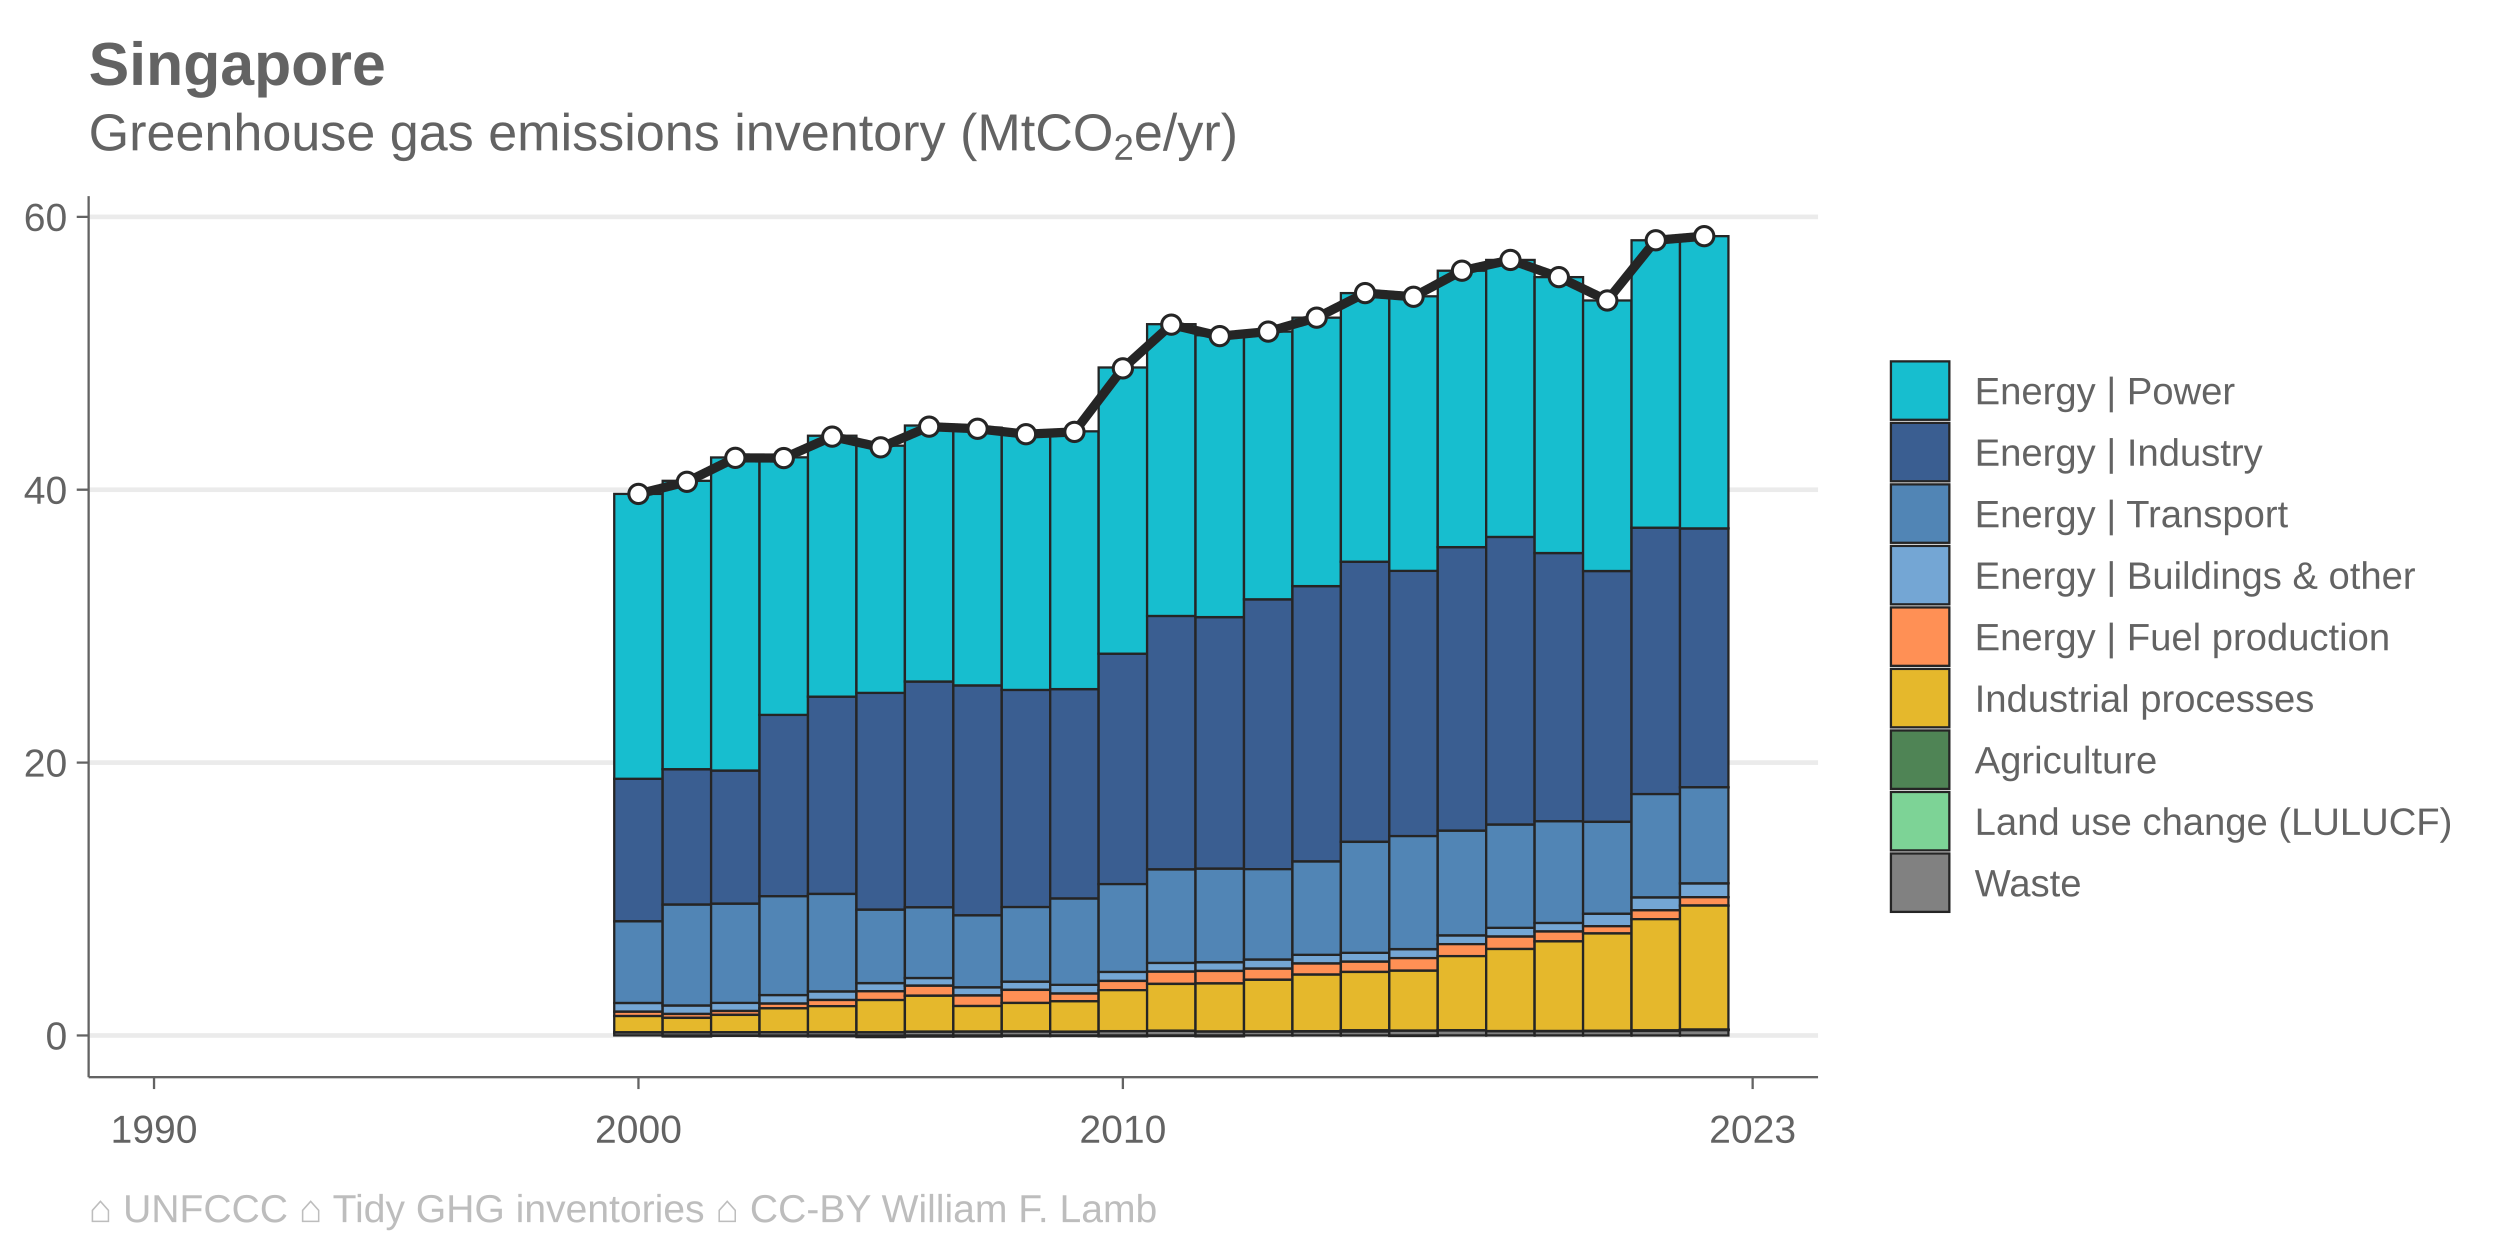
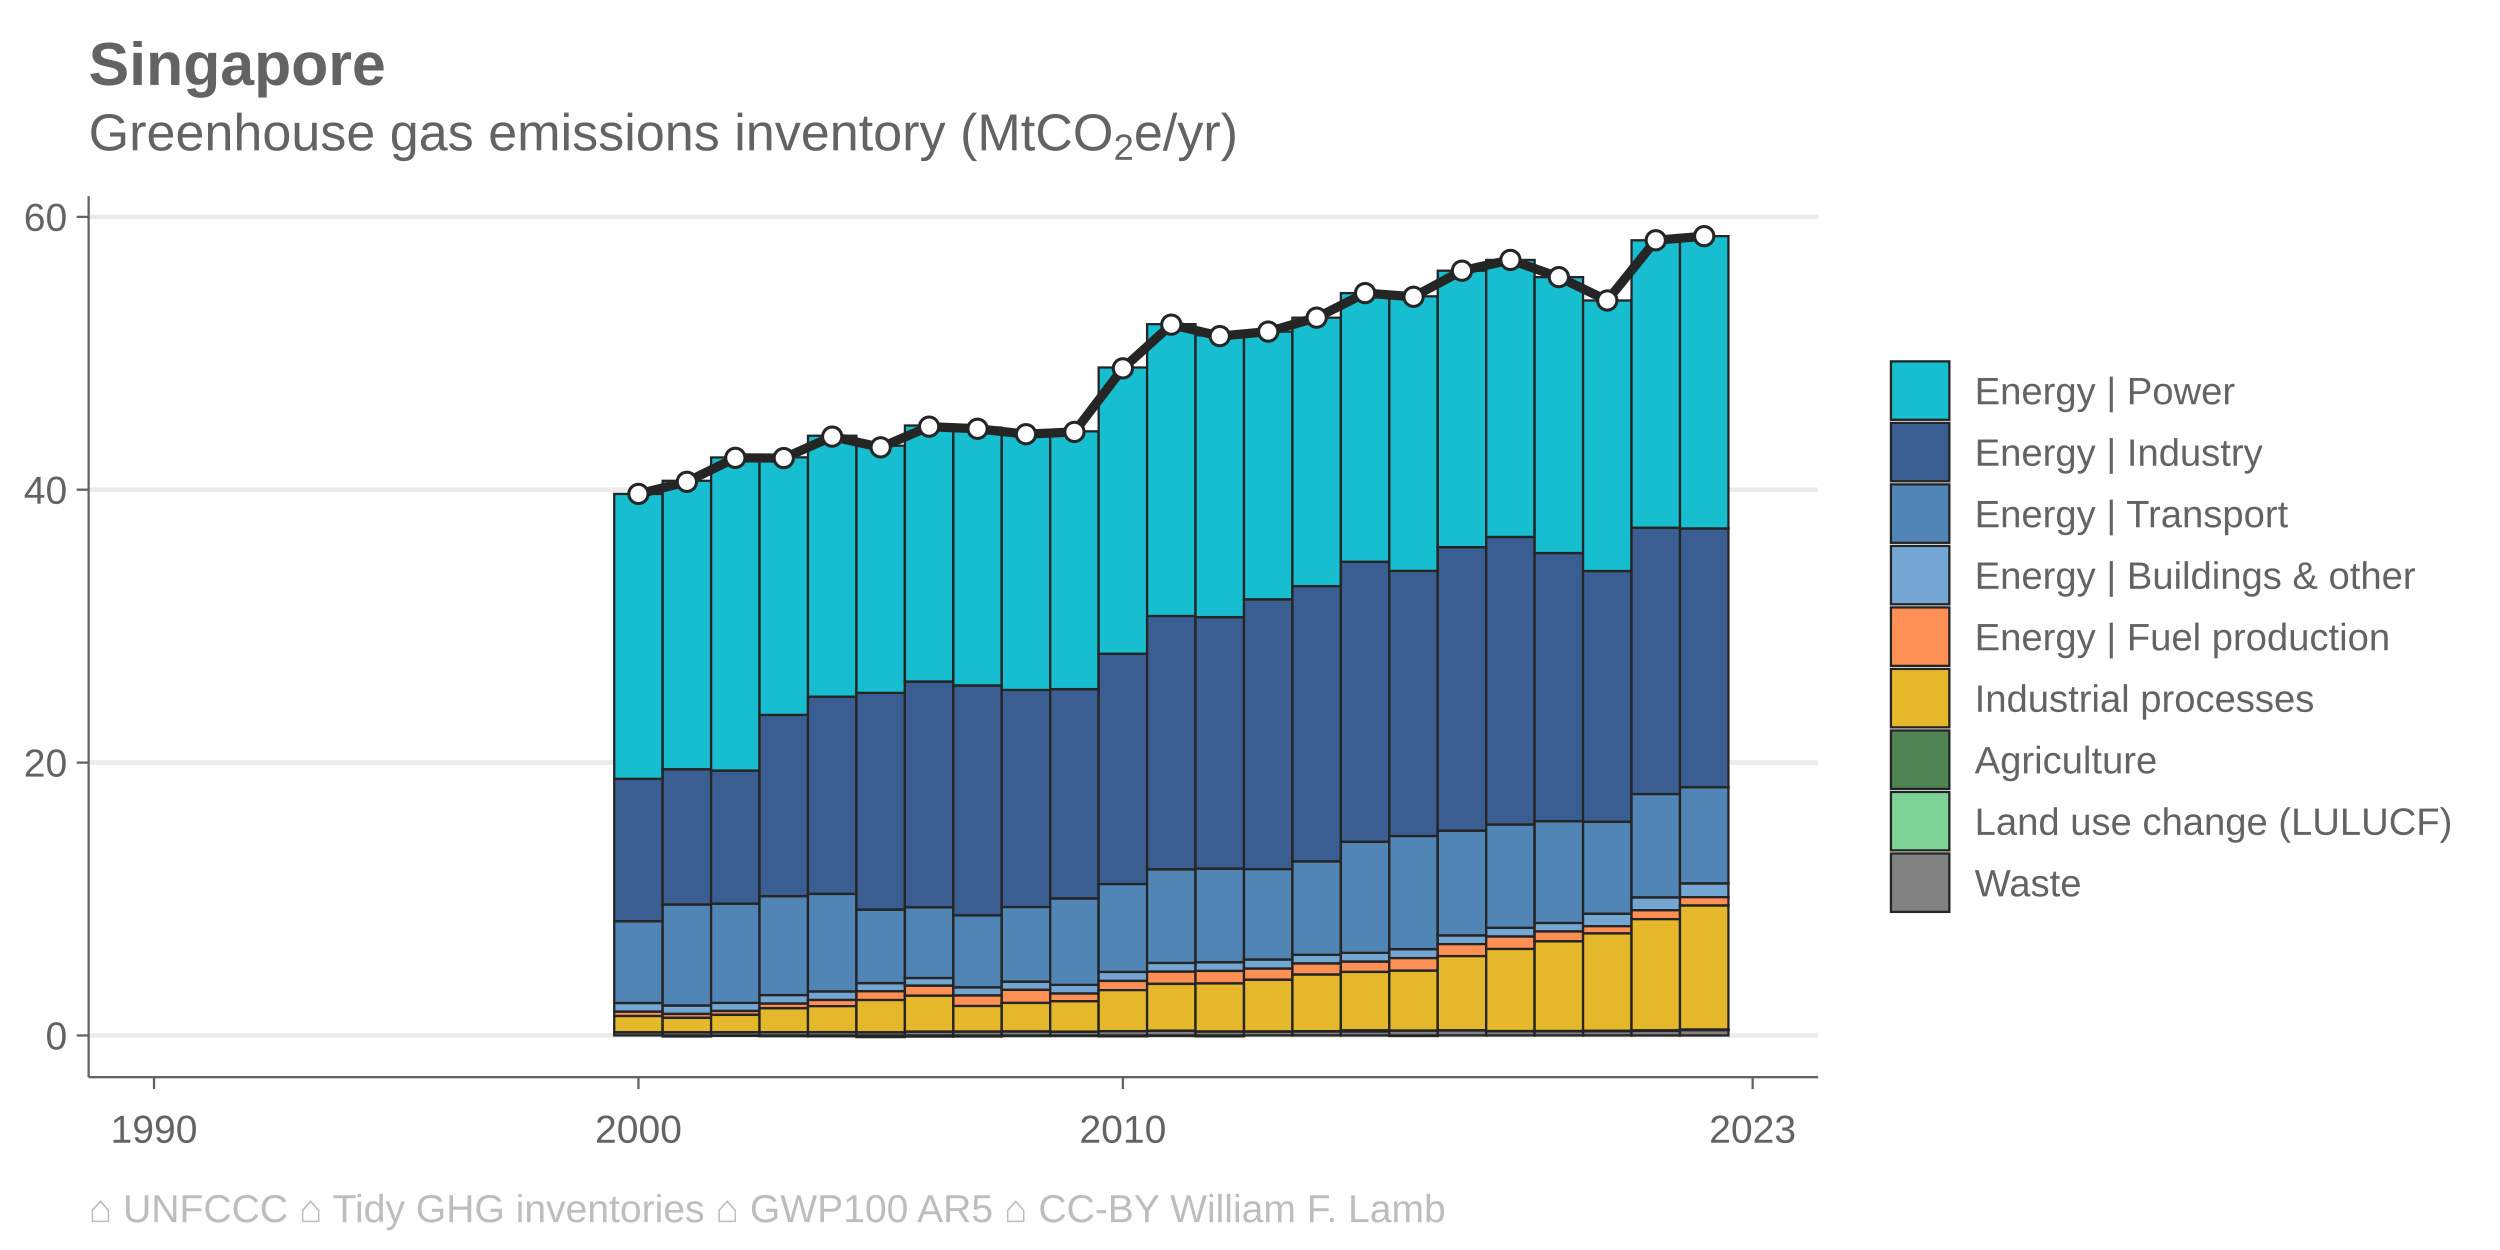
<svg xmlns="http://www.w3.org/2000/svg" class="svglite" width="576.00pt" height="288.00pt" viewBox="0 0 576.00 288.00">
  <defs>
    <style type="text/css">
    .svglite line, .svglite polyline, .svglite polygon, .svglite path, .svglite rect, .svglite circle {
      fill: none;
      stroke: #000000;
      stroke-linecap: round;
      stroke-linejoin: round;
      stroke-miterlimit: 10.00;
    }
    .svglite text {
      white-space: pre;
    }
  </style>
  </defs>
  <rect width="100%" height="100%" style="stroke: none; fill: #FFFFFF;" />
  <defs>
    <clipPath id="cpMC4wMHw1NzYuMDB8MC4wMHwyODguMDA=">
      <rect x="0.00" y="0.00" width="576.00" height="288.00" />
    </clipPath>
  </defs>
  <g clip-path="url(#cpMC4wMHw1NzYuMDB8MC4wMHwyODguMDA=)">
    <rect x="0" y="0.00" width="576.00" height="288.00" style="stroke-width: 1.07; stroke: #FFFFFF; fill: #FFFFFF;" />
  </g>
  <defs>
    <clipPath id="cpMjAuNDJ8NDE4Ljg4fDQ1LjE5fDI0OC4xOA==">
      <rect x="20.42" y="45.19" width="398.46" height="202.99" />
    </clipPath>
  </defs>
  <g clip-path="url(#cpMjAuNDJ8NDE4Ljg4fDQ1LjE5fDI0OC4xOA==)">
    <polyline points="20.42,238.57 418.88,238.57 " style="stroke-width: 1.07; stroke: #EBEBEB; stroke-linecap: butt;" />
    <polyline points="20.42,175.70 418.88,175.70 " style="stroke-width: 1.07; stroke: #EBEBEB; stroke-linecap: butt;" />
    <polyline points="20.42,112.83 418.88,112.83 " style="stroke-width: 1.07; stroke: #EBEBEB; stroke-linecap: butt;" />
    <polyline points="20.42,49.97 418.88,49.97 " style="stroke-width: 1.07; stroke: #EBEBEB; stroke-linecap: butt;" />
    <rect x="141.52" y="237.87" width="11.16" height="0.022" style="stroke-width: 0.53; stroke: #252525; stroke-linecap: butt; stroke-linejoin: miter; fill: #4F8455;" />
    <rect x="141.52" y="231.09" width="11.16" height="2.02" style="stroke-width: 0.53; stroke: #252525; stroke-linecap: butt; stroke-linejoin: miter; fill: #74A6D4;" />
    <rect x="141.52" y="233.11" width="11.16" height="0.99" style="stroke-width: 0.53; stroke: #252525; stroke-linecap: butt; stroke-linejoin: miter; fill: #FF9055;" />
    <rect x="141.52" y="179.43" width="11.16" height="32.85" style="stroke-width: 0.53; stroke: #252525; stroke-linecap: butt; stroke-linejoin: miter; fill: #3A5E91;" />
    <rect x="141.52" y="113.80" width="11.16" height="65.63" style="stroke-width: 0.53; stroke: #252525; stroke-linecap: butt; stroke-linejoin: miter; fill: #17BECF;" />
    <rect x="141.52" y="212.28" width="11.16" height="18.80" style="stroke-width: 0.53; stroke: #252525; stroke-linecap: butt; stroke-linejoin: miter; fill: #5185B5;" />
    <rect x="141.52" y="234.10" width="11.16" height="3.77" style="stroke-width: 0.53; stroke: #252525; stroke-linecap: butt; stroke-linejoin: miter; fill: #E5B82C;" />
    <rect x="141.52" y="237.89" width="11.16" height="0.003" style="stroke-width: 0.53; stroke: #252525; stroke-linecap: butt; stroke-linejoin: miter; fill: #7DD396;" />
    <rect x="141.52" y="237.89" width="11.16" height="0.67" style="stroke-width: 0.53; stroke: #252525; stroke-linecap: butt; stroke-linejoin: miter; fill: #818181;" />
    <rect x="152.68" y="237.84" width="11.16" height="0.022" style="stroke-width: 0.53; stroke: #252525; stroke-linecap: butt; stroke-linejoin: miter; fill: #4F8455;" />
    <rect x="152.68" y="231.65" width="11.16" height="1.97" style="stroke-width: 0.53; stroke: #252525; stroke-linecap: butt; stroke-linejoin: miter; fill: #74A6D4;" />
    <rect x="152.68" y="233.62" width="11.16" height="0.90" style="stroke-width: 0.53; stroke: #252525; stroke-linecap: butt; stroke-linejoin: miter; fill: #FF9055;" />
    <rect x="152.68" y="177.22" width="11.16" height="31.22" style="stroke-width: 0.53; stroke: #252525; stroke-linecap: butt; stroke-linejoin: miter; fill: #3A5E91;" />
    <rect x="152.68" y="110.78" width="11.16" height="66.44" style="stroke-width: 0.53; stroke: #252525; stroke-linecap: butt; stroke-linejoin: miter; fill: #17BECF;" />
    <rect x="152.68" y="208.44" width="11.16" height="23.21" style="stroke-width: 0.53; stroke: #252525; stroke-linecap: butt; stroke-linejoin: miter; fill: #5185B5;" />
    <rect x="152.68" y="234.52" width="11.16" height="3.32" style="stroke-width: 0.53; stroke: #252525; stroke-linecap: butt; stroke-linejoin: miter; fill: #E5B82C;" />
    <rect x="152.68" y="238.57" width="11.16" height="0.23" style="stroke-width: 0.53; stroke: #252525; stroke-linecap: butt; stroke-linejoin: miter; fill: #7DD396;" />
    <rect x="152.68" y="237.86" width="11.16" height="0.71" style="stroke-width: 0.53; stroke: #252525; stroke-linecap: butt; stroke-linejoin: miter; fill: #818181;" />
    <rect x="163.84" y="237.83" width="11.16" height="0.021" style="stroke-width: 0.53; stroke: #252525; stroke-linecap: butt; stroke-linejoin: miter; fill: #4F8455;" />
    <rect x="163.84" y="231.06" width="11.16" height="1.87" style="stroke-width: 0.53; stroke: #252525; stroke-linecap: butt; stroke-linejoin: miter; fill: #74A6D4;" />
    <rect x="163.84" y="232.93" width="11.16" height="0.90" style="stroke-width: 0.53; stroke: #252525; stroke-linecap: butt; stroke-linejoin: miter; fill: #FF9055;" />
    <rect x="163.84" y="177.53" width="11.16" height="30.70" style="stroke-width: 0.53; stroke: #252525; stroke-linecap: butt; stroke-linejoin: miter; fill: #3A5E91;" />
    <rect x="163.84" y="105.40" width="11.16" height="72.13" style="stroke-width: 0.53; stroke: #252525; stroke-linecap: butt; stroke-linejoin: miter; fill: #17BECF;" />
    <rect x="163.84" y="208.23" width="11.16" height="22.84" style="stroke-width: 0.53; stroke: #252525; stroke-linecap: butt; stroke-linejoin: miter; fill: #5185B5;" />
    <rect x="163.84" y="233.83" width="11.16" height="4.00" style="stroke-width: 0.53; stroke: #252525; stroke-linecap: butt; stroke-linejoin: miter; fill: #E5B82C;" />
    <rect x="163.84" y="238.57" width="11.16" height="0.095" style="stroke-width: 0.53; stroke: #252525; stroke-linecap: butt; stroke-linejoin: miter; fill: #7DD396;" />
    <rect x="163.84" y="237.85" width="11.16" height="0.72" style="stroke-width: 0.53; stroke: #252525; stroke-linecap: butt; stroke-linejoin: miter; fill: #818181;" />
    <rect x="175.00" y="237.81" width="11.16" height="0.019" style="stroke-width: 0.53; stroke: #252525; stroke-linecap: butt; stroke-linejoin: miter; fill: #4F8455;" />
    <rect x="175.00" y="229.25" width="11.16" height="1.99" style="stroke-width: 0.53; stroke: #252525; stroke-linecap: butt; stroke-linejoin: miter; fill: #74A6D4;" />
    <rect x="175.00" y="231.24" width="11.16" height="1.08" style="stroke-width: 0.53; stroke: #252525; stroke-linecap: butt; stroke-linejoin: miter; fill: #FF9055;" />
    <rect x="175.00" y="164.71" width="11.16" height="41.79" style="stroke-width: 0.53; stroke: #252525; stroke-linecap: butt; stroke-linejoin: miter; fill: #3A5E91;" />
    <rect x="175.00" y="105.37" width="11.16" height="59.34" style="stroke-width: 0.53; stroke: #252525; stroke-linecap: butt; stroke-linejoin: miter; fill: #17BECF;" />
    <rect x="175.00" y="206.50" width="11.16" height="22.76" style="stroke-width: 0.53; stroke: #252525; stroke-linecap: butt; stroke-linejoin: miter; fill: #5185B5;" />
    <rect x="175.00" y="232.32" width="11.16" height="5.49" style="stroke-width: 0.53; stroke: #252525; stroke-linecap: butt; stroke-linejoin: miter; fill: #E5B82C;" />
    <rect x="175.00" y="238.57" width="11.16" height="0.17" style="stroke-width: 0.53; stroke: #252525; stroke-linecap: butt; stroke-linejoin: miter; fill: #7DD396;" />
    <rect x="175.00" y="237.83" width="11.16" height="0.74" style="stroke-width: 0.53; stroke: #252525; stroke-linecap: butt; stroke-linejoin: miter; fill: #818181;" />
    <rect x="186.16" y="237.79" width="11.16" height="0.019" style="stroke-width: 0.53; stroke: #252525; stroke-linecap: butt; stroke-linejoin: miter; fill: #4F8455;" />
    <rect x="186.16" y="228.41" width="11.16" height="1.99" style="stroke-width: 0.53; stroke: #252525; stroke-linecap: butt; stroke-linejoin: miter; fill: #74A6D4;" />
    <rect x="186.16" y="230.40" width="11.16" height="1.42" style="stroke-width: 0.53; stroke: #252525; stroke-linecap: butt; stroke-linejoin: miter; fill: #FF9055;" />
    <rect x="186.16" y="160.51" width="11.16" height="45.46" style="stroke-width: 0.53; stroke: #252525; stroke-linecap: butt; stroke-linejoin: miter; fill: #3A5E91;" />
    <rect x="186.16" y="100.39" width="11.16" height="60.12" style="stroke-width: 0.53; stroke: #252525; stroke-linecap: butt; stroke-linejoin: miter; fill: #17BECF;" />
    <rect x="186.16" y="205.97" width="11.16" height="22.44" style="stroke-width: 0.53; stroke: #252525; stroke-linecap: butt; stroke-linejoin: miter; fill: #5185B5;" />
    <rect x="186.16" y="231.82" width="11.16" height="5.97" style="stroke-width: 0.53; stroke: #252525; stroke-linecap: butt; stroke-linejoin: miter; fill: #E5B82C;" />
    <rect x="186.16" y="238.57" width="11.16" height="0.20" style="stroke-width: 0.53; stroke: #252525; stroke-linecap: butt; stroke-linejoin: miter; fill: #7DD396;" />
    <rect x="186.16" y="237.81" width="11.16" height="0.75" style="stroke-width: 0.53; stroke: #252525; stroke-linecap: butt; stroke-linejoin: miter; fill: #818181;" />
    <rect x="197.33" y="237.85" width="11.16" height="0.019" style="stroke-width: 0.53; stroke: #252525; stroke-linecap: butt; stroke-linejoin: miter; fill: #4F8455;" />
    <rect x="197.33" y="226.50" width="11.16" height="1.88" style="stroke-width: 0.53; stroke: #252525; stroke-linecap: butt; stroke-linejoin: miter; fill: #74A6D4;" />
    <rect x="197.33" y="228.39" width="11.16" height="2.03" style="stroke-width: 0.53; stroke: #252525; stroke-linecap: butt; stroke-linejoin: miter; fill: #FF9055;" />
    <rect x="197.33" y="159.64" width="11.16" height="49.97" style="stroke-width: 0.53; stroke: #252525; stroke-linecap: butt; stroke-linejoin: miter; fill: #3A5E91;" />
    <rect x="197.33" y="102.69" width="11.16" height="56.95" style="stroke-width: 0.53; stroke: #252525; stroke-linecap: butt; stroke-linejoin: miter; fill: #17BECF;" />
    <rect x="197.33" y="209.61" width="11.16" height="16.89" style="stroke-width: 0.53; stroke: #252525; stroke-linecap: butt; stroke-linejoin: miter; fill: #5185B5;" />
    <rect x="197.33" y="230.41" width="11.16" height="7.44" style="stroke-width: 0.53; stroke: #252525; stroke-linecap: butt; stroke-linejoin: miter; fill: #E5B82C;" />
    <rect x="197.33" y="238.57" width="11.16" height="0.38" style="stroke-width: 0.53; stroke: #252525; stroke-linecap: butt; stroke-linejoin: miter; fill: #7DD396;" />
    <rect x="197.33" y="237.87" width="11.16" height="0.70" style="stroke-width: 0.53; stroke: #252525; stroke-linecap: butt; stroke-linejoin: miter; fill: #818181;" />
    <rect x="208.49" y="237.71" width="11.16" height="0.019" style="stroke-width: 0.53; stroke: #252525; stroke-linecap: butt; stroke-linejoin: miter; fill: #4F8455;" />
    <rect x="208.49" y="225.33" width="11.16" height="1.78" style="stroke-width: 0.53; stroke: #252525; stroke-linecap: butt; stroke-linejoin: miter; fill: #74A6D4;" />
    <rect x="208.49" y="227.12" width="11.16" height="2.31" style="stroke-width: 0.53; stroke: #252525; stroke-linecap: butt; stroke-linejoin: miter; fill: #FF9055;" />
    <rect x="208.49" y="157.02" width="11.16" height="52.04" style="stroke-width: 0.53; stroke: #252525; stroke-linecap: butt; stroke-linejoin: miter; fill: #3A5E91;" />
    <rect x="208.49" y="98.04" width="11.16" height="58.98" style="stroke-width: 0.53; stroke: #252525; stroke-linecap: butt; stroke-linejoin: miter; fill: #17BECF;" />
    <rect x="208.49" y="209.06" width="11.16" height="16.27" style="stroke-width: 0.53; stroke: #252525; stroke-linecap: butt; stroke-linejoin: miter; fill: #5185B5;" />
    <rect x="208.49" y="229.43" width="11.16" height="8.28" style="stroke-width: 0.53; stroke: #252525; stroke-linecap: butt; stroke-linejoin: miter; fill: #E5B82C;" />
    <rect x="208.49" y="238.57" width="11.16" height="0.26" style="stroke-width: 0.53; stroke: #252525; stroke-linecap: butt; stroke-linejoin: miter; fill: #7DD396;" />
    <rect x="208.49" y="237.73" width="11.16" height="0.83" style="stroke-width: 0.53; stroke: #252525; stroke-linecap: butt; stroke-linejoin: miter; fill: #818181;" />
    <rect x="219.65" y="237.69" width="11.16" height="0.020" style="stroke-width: 0.53; stroke: #252525; stroke-linecap: butt; stroke-linejoin: miter; fill: #4F8455;" />
    <rect x="219.65" y="227.46" width="11.16" height="1.90" style="stroke-width: 0.53; stroke: #252525; stroke-linecap: butt; stroke-linejoin: miter; fill: #74A6D4;" />
    <rect x="219.65" y="229.37" width="11.16" height="2.42" style="stroke-width: 0.53; stroke: #252525; stroke-linecap: butt; stroke-linejoin: miter; fill: #FF9055;" />
    <rect x="219.65" y="157.91" width="11.16" height="53.00" style="stroke-width: 0.53; stroke: #252525; stroke-linecap: butt; stroke-linejoin: miter; fill: #3A5E91;" />
    <rect x="219.65" y="98.55" width="11.16" height="59.36" style="stroke-width: 0.53; stroke: #252525; stroke-linecap: butt; stroke-linejoin: miter; fill: #17BECF;" />
    <rect x="219.65" y="210.91" width="11.16" height="16.55" style="stroke-width: 0.53; stroke: #252525; stroke-linecap: butt; stroke-linejoin: miter; fill: #5185B5;" />
    <rect x="219.65" y="231.79" width="11.16" height="5.90" style="stroke-width: 0.53; stroke: #252525; stroke-linecap: butt; stroke-linejoin: miter; fill: #E5B82C;" />
    <rect x="219.65" y="238.57" width="11.16" height="0.24" style="stroke-width: 0.53; stroke: #252525; stroke-linecap: butt; stroke-linejoin: miter; fill: #7DD396;" />
    <rect x="219.65" y="237.71" width="11.16" height="0.86" style="stroke-width: 0.53; stroke: #252525; stroke-linecap: butt; stroke-linejoin: miter; fill: #818181;" />
    <rect x="230.81" y="237.66" width="11.16" height="0.020" style="stroke-width: 0.53; stroke: #252525; stroke-linecap: butt; stroke-linejoin: miter; fill: #4F8455;" />
    <rect x="230.81" y="226.17" width="11.16" height="1.90" style="stroke-width: 0.53; stroke: #252525; stroke-linecap: butt; stroke-linejoin: miter; fill: #74A6D4;" />
    <rect x="230.81" y="228.07" width="11.16" height="3.02" style="stroke-width: 0.53; stroke: #252525; stroke-linecap: butt; stroke-linejoin: miter; fill: #FF9055;" />
    <rect x="230.81" y="158.96" width="11.16" height="50.03" style="stroke-width: 0.53; stroke: #252525; stroke-linecap: butt; stroke-linejoin: miter; fill: #3A5E91;" />
    <rect x="230.81" y="99.90" width="11.16" height="59.06" style="stroke-width: 0.53; stroke: #252525; stroke-linecap: butt; stroke-linejoin: miter; fill: #17BECF;" />
    <rect x="230.81" y="208.99" width="11.16" height="17.17" style="stroke-width: 0.53; stroke: #252525; stroke-linecap: butt; stroke-linejoin: miter; fill: #5185B5;" />
    <rect x="230.81" y="231.08" width="11.16" height="6.57" style="stroke-width: 0.53; stroke: #252525; stroke-linecap: butt; stroke-linejoin: miter; fill: #E5B82C;" />
    <rect x="230.81" y="238.57" width="11.16" height="0.14" style="stroke-width: 0.53; stroke: #252525; stroke-linecap: butt; stroke-linejoin: miter; fill: #7DD396;" />
    <rect x="230.81" y="237.68" width="11.16" height="0.89" style="stroke-width: 0.53; stroke: #252525; stroke-linecap: butt; stroke-linejoin: miter; fill: #818181;" />
    <rect x="241.97" y="237.72" width="11.16" height="0.020" style="stroke-width: 0.53; stroke: #252525; stroke-linecap: butt; stroke-linejoin: miter; fill: #4F8455;" />
    <rect x="241.97" y="226.91" width="11.16" height="2.02" style="stroke-width: 0.53; stroke: #252525; stroke-linecap: butt; stroke-linejoin: miter; fill: #74A6D4;" />
    <rect x="241.97" y="228.92" width="11.16" height="1.77" style="stroke-width: 0.53; stroke: #252525; stroke-linecap: butt; stroke-linejoin: miter; fill: #FF9055;" />
    <rect x="241.97" y="158.77" width="11.16" height="48.27" style="stroke-width: 0.53; stroke: #252525; stroke-linecap: butt; stroke-linejoin: miter; fill: #3A5E91;" />
    <rect x="241.97" y="99.38" width="11.16" height="59.39" style="stroke-width: 0.53; stroke: #252525; stroke-linecap: butt; stroke-linejoin: miter; fill: #17BECF;" />
    <rect x="241.97" y="207.04" width="11.16" height="19.87" style="stroke-width: 0.53; stroke: #252525; stroke-linecap: butt; stroke-linejoin: miter; fill: #5185B5;" />
    <rect x="241.97" y="230.70" width="11.16" height="7.02" style="stroke-width: 0.53; stroke: #252525; stroke-linecap: butt; stroke-linejoin: miter; fill: #E5B82C;" />
    <rect x="241.97" y="238.57" width="11.16" height="0.13" style="stroke-width: 0.53; stroke: #252525; stroke-linecap: butt; stroke-linejoin: miter; fill: #7DD396;" />
    <rect x="241.97" y="237.74" width="11.16" height="0.83" style="stroke-width: 0.53; stroke: #252525; stroke-linecap: butt; stroke-linejoin: miter; fill: #818181;" />
    <rect x="253.13" y="237.57" width="11.16" height="0.021" style="stroke-width: 0.53; stroke: #252525; stroke-linecap: butt; stroke-linejoin: miter; fill: #4F8455;" />
    <rect x="253.13" y="223.93" width="11.16" height="2.08" style="stroke-width: 0.53; stroke: #252525; stroke-linecap: butt; stroke-linejoin: miter; fill: #74A6D4;" />
    <rect x="253.13" y="226.01" width="11.16" height="2.12" style="stroke-width: 0.53; stroke: #252525; stroke-linecap: butt; stroke-linejoin: miter; fill: #FF9055;" />
    <rect x="253.13" y="150.62" width="11.16" height="53.08" style="stroke-width: 0.53; stroke: #252525; stroke-linecap: butt; stroke-linejoin: miter; fill: #3A5E91;" />
    <rect x="253.13" y="84.67" width="11.16" height="65.94" style="stroke-width: 0.53; stroke: #252525; stroke-linecap: butt; stroke-linejoin: miter; fill: #17BECF;" />
    <rect x="253.13" y="203.70" width="11.16" height="20.23" style="stroke-width: 0.53; stroke: #252525; stroke-linecap: butt; stroke-linejoin: miter; fill: #5185B5;" />
    <rect x="253.13" y="228.13" width="11.16" height="9.44" style="stroke-width: 0.53; stroke: #252525; stroke-linecap: butt; stroke-linejoin: miter; fill: #E5B82C;" />
    <rect x="253.13" y="238.57" width="11.16" height="0.20" style="stroke-width: 0.53; stroke: #252525; stroke-linecap: butt; stroke-linejoin: miter; fill: #7DD396;" />
    <rect x="253.13" y="237.59" width="11.16" height="0.97" style="stroke-width: 0.53; stroke: #252525; stroke-linecap: butt; stroke-linejoin: miter; fill: #818181;" />
    <rect x="264.29" y="237.49" width="11.16" height="0.022" style="stroke-width: 0.53; stroke: #252525; stroke-linecap: butt; stroke-linejoin: miter; fill: #4F8455;" />
    <rect x="264.29" y="221.85" width="11.16" height="2.03" style="stroke-width: 0.53; stroke: #252525; stroke-linecap: butt; stroke-linejoin: miter; fill: #74A6D4;" />
    <rect x="264.29" y="223.88" width="11.16" height="2.81" style="stroke-width: 0.53; stroke: #252525; stroke-linecap: butt; stroke-linejoin: miter; fill: #FF9055;" />
    <rect x="264.29" y="141.91" width="11.16" height="58.41" style="stroke-width: 0.53; stroke: #252525; stroke-linecap: butt; stroke-linejoin: miter; fill: #3A5E91;" />
    <rect x="264.29" y="74.69" width="11.16" height="67.23" style="stroke-width: 0.53; stroke: #252525; stroke-linecap: butt; stroke-linejoin: miter; fill: #17BECF;" />
    <rect x="264.29" y="200.33" width="11.16" height="21.53" style="stroke-width: 0.53; stroke: #252525; stroke-linecap: butt; stroke-linejoin: miter; fill: #5185B5;" />
    <rect x="264.29" y="226.70" width="11.16" height="10.79" style="stroke-width: 0.53; stroke: #252525; stroke-linecap: butt; stroke-linejoin: miter; fill: #E5B82C;" />
    <rect x="264.29" y="238.57" width="11.16" height="0.12" style="stroke-width: 0.53; stroke: #252525; stroke-linecap: butt; stroke-linejoin: miter; fill: #7DD396;" />
    <rect x="264.29" y="237.51" width="11.16" height="1.05" style="stroke-width: 0.53; stroke: #252525; stroke-linecap: butt; stroke-linejoin: miter; fill: #818181;" />
    <rect x="275.45" y="237.67" width="11.16" height="0.024" style="stroke-width: 0.53; stroke: #252525; stroke-linecap: butt; stroke-linejoin: miter; fill: #4F8455;" />
    <rect x="275.45" y="221.68" width="11.16" height="2.03" style="stroke-width: 0.53; stroke: #252525; stroke-linecap: butt; stroke-linejoin: miter; fill: #74A6D4;" />
    <rect x="275.45" y="223.71" width="11.16" height="2.88" style="stroke-width: 0.53; stroke: #252525; stroke-linecap: butt; stroke-linejoin: miter; fill: #FF9055;" />
    <rect x="275.45" y="142.18" width="11.16" height="57.98" style="stroke-width: 0.53; stroke: #252525; stroke-linecap: butt; stroke-linejoin: miter; fill: #3A5E91;" />
    <rect x="275.45" y="77.24" width="11.16" height="64.94" style="stroke-width: 0.53; stroke: #252525; stroke-linecap: butt; stroke-linejoin: miter; fill: #17BECF;" />
    <rect x="275.45" y="200.16" width="11.16" height="21.52" style="stroke-width: 0.53; stroke: #252525; stroke-linecap: butt; stroke-linejoin: miter; fill: #5185B5;" />
    <rect x="275.45" y="226.59" width="11.16" height="11.08" style="stroke-width: 0.53; stroke: #252525; stroke-linecap: butt; stroke-linejoin: miter; fill: #E5B82C;" />
    <rect x="275.45" y="238.57" width="11.16" height="0.20" style="stroke-width: 0.53; stroke: #252525; stroke-linecap: butt; stroke-linejoin: miter; fill: #7DD396;" />
    <rect x="275.45" y="237.69" width="11.16" height="0.87" style="stroke-width: 0.53; stroke: #252525; stroke-linecap: butt; stroke-linejoin: miter; fill: #818181;" />
    <rect x="286.62" y="237.68" width="11.16" height="0.024" style="stroke-width: 0.53; stroke: #252525; stroke-linecap: butt; stroke-linejoin: miter; fill: #4F8455;" />
    <rect x="286.62" y="221.06" width="11.16" height="2.13" style="stroke-width: 0.53; stroke: #252525; stroke-linecap: butt; stroke-linejoin: miter; fill: #74A6D4;" />
    <rect x="286.62" y="223.19" width="11.16" height="2.56" style="stroke-width: 0.53; stroke: #252525; stroke-linecap: butt; stroke-linejoin: miter; fill: #FF9055;" />
    <rect x="286.62" y="138.08" width="11.16" height="62.18" style="stroke-width: 0.53; stroke: #252525; stroke-linecap: butt; stroke-linejoin: miter; fill: #3A5E91;" />
    <rect x="286.62" y="76.40" width="11.16" height="61.68" style="stroke-width: 0.53; stroke: #252525; stroke-linecap: butt; stroke-linejoin: miter; fill: #17BECF;" />
    <rect x="286.62" y="200.26" width="11.16" height="20.80" style="stroke-width: 0.53; stroke: #252525; stroke-linecap: butt; stroke-linejoin: miter; fill: #5185B5;" />
    <rect x="286.62" y="225.75" width="11.16" height="11.94" style="stroke-width: 0.53; stroke: #252525; stroke-linecap: butt; stroke-linejoin: miter; fill: #E5B82C;" />
    <rect x="286.62" y="237.71" width="11.16" height="0.002" style="stroke-width: 0.53; stroke: #252525; stroke-linecap: butt; stroke-linejoin: miter; fill: #7DD396;" />
    <rect x="286.62" y="237.71" width="11.16" height="0.85" style="stroke-width: 0.53; stroke: #252525; stroke-linecap: butt; stroke-linejoin: miter; fill: #818181;" />
    <rect x="297.78" y="237.60" width="11.16" height="0.022" style="stroke-width: 0.53; stroke: #252525; stroke-linecap: butt; stroke-linejoin: miter; fill: #4F8455;" />
    <rect x="297.78" y="219.99" width="11.16" height="2.01" style="stroke-width: 0.53; stroke: #252525; stroke-linecap: butt; stroke-linejoin: miter; fill: #74A6D4;" />
    <rect x="297.78" y="222.00" width="11.16" height="2.56" style="stroke-width: 0.53; stroke: #252525; stroke-linecap: butt; stroke-linejoin: miter; fill: #FF9055;" />
    <rect x="297.78" y="135.04" width="11.16" height="63.46" style="stroke-width: 0.53; stroke: #252525; stroke-linecap: butt; stroke-linejoin: miter; fill: #3A5E91;" />
    <rect x="297.78" y="73.19" width="11.16" height="61.85" style="stroke-width: 0.53; stroke: #252525; stroke-linecap: butt; stroke-linejoin: miter; fill: #17BECF;" />
    <rect x="297.78" y="198.50" width="11.16" height="21.49" style="stroke-width: 0.53; stroke: #252525; stroke-linecap: butt; stroke-linejoin: miter; fill: #5185B5;" />
    <rect x="297.78" y="224.56" width="11.16" height="13.04" style="stroke-width: 0.53; stroke: #252525; stroke-linecap: butt; stroke-linejoin: miter; fill: #E5B82C;" />
    <rect x="297.78" y="237.62" width="11.16" height="0.054" style="stroke-width: 0.53; stroke: #252525; stroke-linecap: butt; stroke-linejoin: miter; fill: #7DD396;" />
    <rect x="297.78" y="237.67" width="11.16" height="0.89" style="stroke-width: 0.53; stroke: #252525; stroke-linecap: butt; stroke-linejoin: miter; fill: #818181;" />
    <rect x="308.94" y="237.39" width="11.16" height="0.022" style="stroke-width: 0.53; stroke: #252525; stroke-linecap: butt; stroke-linejoin: miter; fill: #4F8455;" />
    <rect x="308.94" y="219.52" width="11.16" height="2.06" style="stroke-width: 0.53; stroke: #252525; stroke-linecap: butt; stroke-linejoin: miter; fill: #74A6D4;" />
    <rect x="308.94" y="221.58" width="11.16" height="2.36" style="stroke-width: 0.53; stroke: #252525; stroke-linecap: butt; stroke-linejoin: miter; fill: #FF9055;" />
    <rect x="308.94" y="129.42" width="11.16" height="64.55" style="stroke-width: 0.53; stroke: #252525; stroke-linecap: butt; stroke-linejoin: miter; fill: #3A5E91;" />
    <rect x="308.94" y="67.53" width="11.16" height="61.89" style="stroke-width: 0.53; stroke: #252525; stroke-linecap: butt; stroke-linejoin: miter; fill: #17BECF;" />
    <rect x="308.94" y="193.97" width="11.16" height="25.56" style="stroke-width: 0.53; stroke: #252525; stroke-linecap: butt; stroke-linejoin: miter; fill: #5185B5;" />
    <rect x="308.94" y="223.94" width="11.16" height="13.45" style="stroke-width: 0.53; stroke: #252525; stroke-linecap: butt; stroke-linejoin: miter; fill: #E5B82C;" />
    <rect x="308.94" y="237.41" width="11.16" height="0.27" style="stroke-width: 0.53; stroke: #252525; stroke-linecap: butt; stroke-linejoin: miter; fill: #7DD396;" />
    <rect x="308.94" y="237.68" width="11.16" height="0.89" style="stroke-width: 0.53; stroke: #252525; stroke-linecap: butt; stroke-linejoin: miter; fill: #818181;" />
    <rect x="320.10" y="237.47" width="11.16" height="0.023" style="stroke-width: 0.53; stroke: #252525; stroke-linecap: butt; stroke-linejoin: miter; fill: #4F8455;" />
    <rect x="320.10" y="218.68" width="11.16" height="2.07" style="stroke-width: 0.53; stroke: #252525; stroke-linecap: butt; stroke-linejoin: miter; fill: #74A6D4;" />
    <rect x="320.10" y="220.75" width="11.16" height="2.91" style="stroke-width: 0.53; stroke: #252525; stroke-linecap: butt; stroke-linejoin: miter; fill: #FF9055;" />
    <rect x="320.10" y="131.53" width="11.16" height="61.11" style="stroke-width: 0.53; stroke: #252525; stroke-linecap: butt; stroke-linejoin: miter; fill: #3A5E91;" />
    <rect x="320.10" y="68.27" width="11.16" height="63.26" style="stroke-width: 0.53; stroke: #252525; stroke-linecap: butt; stroke-linejoin: miter; fill: #17BECF;" />
    <rect x="320.10" y="192.64" width="11.16" height="26.03" style="stroke-width: 0.53; stroke: #252525; stroke-linecap: butt; stroke-linejoin: miter; fill: #5185B5;" />
    <rect x="320.10" y="223.66" width="11.16" height="13.81" style="stroke-width: 0.53; stroke: #252525; stroke-linecap: butt; stroke-linejoin: miter; fill: #E5B82C;" />
    <rect x="320.10" y="238.57" width="11.16" height="0.11" style="stroke-width: 0.53; stroke: #252525; stroke-linecap: butt; stroke-linejoin: miter; fill: #7DD396;" />
    <rect x="320.10" y="237.49" width="11.16" height="1.07" style="stroke-width: 0.53; stroke: #252525; stroke-linecap: butt; stroke-linejoin: miter; fill: #818181;" />
    <rect x="331.26" y="237.39" width="11.16" height="0.023" style="stroke-width: 0.53; stroke: #252525; stroke-linecap: butt; stroke-linejoin: miter; fill: #4F8455;" />
    <rect x="331.26" y="215.50" width="11.16" height="2.03" style="stroke-width: 0.53; stroke: #252525; stroke-linecap: butt; stroke-linejoin: miter; fill: #74A6D4;" />
    <rect x="331.26" y="217.53" width="11.16" height="2.76" style="stroke-width: 0.53; stroke: #252525; stroke-linecap: butt; stroke-linejoin: miter; fill: #FF9055;" />
    <rect x="331.26" y="126.05" width="11.16" height="65.36" style="stroke-width: 0.53; stroke: #252525; stroke-linecap: butt; stroke-linejoin: miter; fill: #3A5E91;" />
    <rect x="331.26" y="62.37" width="11.16" height="63.69" style="stroke-width: 0.53; stroke: #252525; stroke-linecap: butt; stroke-linejoin: miter; fill: #17BECF;" />
    <rect x="331.26" y="191.41" width="11.16" height="24.09" style="stroke-width: 0.53; stroke: #252525; stroke-linecap: butt; stroke-linejoin: miter; fill: #5185B5;" />
    <rect x="331.26" y="220.29" width="11.16" height="17.10" style="stroke-width: 0.53; stroke: #252525; stroke-linecap: butt; stroke-linejoin: miter; fill: #E5B82C;" />
    <rect x="331.26" y="237.42" width="11.16" height="0.016" style="stroke-width: 0.53; stroke: #252525; stroke-linecap: butt; stroke-linejoin: miter; fill: #7DD396;" />
    <rect x="331.26" y="237.43" width="11.16" height="1.13" style="stroke-width: 0.53; stroke: #252525; stroke-linecap: butt; stroke-linejoin: miter; fill: #818181;" />
    <rect x="342.42" y="237.55" width="11.16" height="0.024" style="stroke-width: 0.53; stroke: #252525; stroke-linecap: butt; stroke-linejoin: miter; fill: #4F8455;" />
    <rect x="342.42" y="213.76" width="11.16" height="2.03" style="stroke-width: 0.53; stroke: #252525; stroke-linecap: butt; stroke-linejoin: miter; fill: #74A6D4;" />
    <rect x="342.42" y="215.80" width="11.16" height="2.85" style="stroke-width: 0.53; stroke: #252525; stroke-linecap: butt; stroke-linejoin: miter; fill: #FF9055;" />
    <rect x="342.42" y="123.71" width="11.16" height="66.30" style="stroke-width: 0.53; stroke: #252525; stroke-linecap: butt; stroke-linejoin: miter; fill: #3A5E91;" />
    <rect x="342.42" y="59.89" width="11.16" height="63.82" style="stroke-width: 0.53; stroke: #252525; stroke-linecap: butt; stroke-linejoin: miter; fill: #17BECF;" />
    <rect x="342.42" y="190.01" width="11.16" height="23.76" style="stroke-width: 0.53; stroke: #252525; stroke-linecap: butt; stroke-linejoin: miter; fill: #5185B5;" />
    <rect x="342.42" y="218.65" width="11.16" height="18.90" style="stroke-width: 0.53; stroke: #252525; stroke-linecap: butt; stroke-linejoin: miter; fill: #E5B82C;" />
    <rect x="342.42" y="237.57" width="11.16" height="0.031" style="stroke-width: 0.53; stroke: #252525; stroke-linecap: butt; stroke-linejoin: miter; fill: #7DD396;" />
    <rect x="342.42" y="237.60" width="11.16" height="0.96" style="stroke-width: 0.53; stroke: #252525; stroke-linecap: butt; stroke-linejoin: miter; fill: #818181;" />
    <rect x="353.58" y="237.53" width="11.16" height="0.026" style="stroke-width: 0.53; stroke: #252525; stroke-linecap: butt; stroke-linejoin: miter; fill: #4F8455;" />
    <rect x="353.58" y="212.64" width="11.16" height="1.98" style="stroke-width: 0.53; stroke: #252525; stroke-linecap: butt; stroke-linejoin: miter; fill: #74A6D4;" />
    <rect x="353.58" y="214.62" width="11.16" height="2.27" style="stroke-width: 0.53; stroke: #252525; stroke-linecap: butt; stroke-linejoin: miter; fill: #FF9055;" />
    <rect x="353.58" y="127.42" width="11.16" height="61.80" style="stroke-width: 0.53; stroke: #252525; stroke-linecap: butt; stroke-linejoin: miter; fill: #3A5E91;" />
    <rect x="353.58" y="63.85" width="11.16" height="63.57" style="stroke-width: 0.53; stroke: #252525; stroke-linecap: butt; stroke-linejoin: miter; fill: #17BECF;" />
    <rect x="353.58" y="189.23" width="11.16" height="23.42" style="stroke-width: 0.53; stroke: #252525; stroke-linecap: butt; stroke-linejoin: miter; fill: #5185B5;" />
    <rect x="353.58" y="216.89" width="11.16" height="20.65" style="stroke-width: 0.53; stroke: #252525; stroke-linecap: butt; stroke-linejoin: miter; fill: #E5B82C;" />
    <rect x="353.58" y="237.56" width="11.16" height="0.050" style="stroke-width: 0.53; stroke: #252525; stroke-linecap: butt; stroke-linejoin: miter; fill: #7DD396;" />
    <rect x="353.58" y="237.61" width="11.16" height="0.95" style="stroke-width: 0.53; stroke: #252525; stroke-linecap: butt; stroke-linejoin: miter; fill: #818181;" />
    <rect x="364.74" y="237.50" width="11.16" height="0.026" style="stroke-width: 0.53; stroke: #252525; stroke-linecap: butt; stroke-linejoin: miter; fill: #4F8455;" />
    <rect x="364.74" y="210.52" width="11.16" height="2.88" style="stroke-width: 0.53; stroke: #252525; stroke-linecap: butt; stroke-linejoin: miter; fill: #74A6D4;" />
    <rect x="364.74" y="213.40" width="11.16" height="1.68" style="stroke-width: 0.53; stroke: #252525; stroke-linecap: butt; stroke-linejoin: miter; fill: #FF9055;" />
    <rect x="364.74" y="131.57" width="11.16" height="57.80" style="stroke-width: 0.53; stroke: #252525; stroke-linecap: butt; stroke-linejoin: miter; fill: #3A5E91;" />
    <rect x="364.74" y="69.23" width="11.16" height="62.33" style="stroke-width: 0.53; stroke: #252525; stroke-linecap: butt; stroke-linejoin: miter; fill: #17BECF;" />
    <rect x="364.74" y="189.36" width="11.16" height="21.15" style="stroke-width: 0.53; stroke: #252525; stroke-linecap: butt; stroke-linejoin: miter; fill: #5185B5;" />
    <rect x="364.74" y="215.07" width="11.16" height="22.43" style="stroke-width: 0.53; stroke: #252525; stroke-linecap: butt; stroke-linejoin: miter; fill: #E5B82C;" />
    <rect x="364.74" y="237.53" width="11.16" height="0.072" style="stroke-width: 0.53; stroke: #252525; stroke-linecap: butt; stroke-linejoin: miter; fill: #7DD396;" />
    <rect x="364.74" y="237.60" width="11.16" height="0.96" style="stroke-width: 0.53; stroke: #252525; stroke-linecap: butt; stroke-linejoin: miter; fill: #818181;" />
    <rect x="375.91" y="237.41" width="11.16" height="0.026" style="stroke-width: 0.53; stroke: #252525; stroke-linecap: butt; stroke-linejoin: miter; fill: #4F8455;" />
    <rect x="375.91" y="206.74" width="11.16" height="2.99" style="stroke-width: 0.53; stroke: #252525; stroke-linecap: butt; stroke-linejoin: miter; fill: #74A6D4;" />
    <rect x="375.91" y="209.73" width="11.16" height="2.05" style="stroke-width: 0.53; stroke: #252525; stroke-linecap: butt; stroke-linejoin: miter; fill: #FF9055;" />
    <rect x="375.91" y="121.58" width="11.16" height="61.38" style="stroke-width: 0.53; stroke: #252525; stroke-linecap: butt; stroke-linejoin: miter; fill: #3A5E91;" />
    <rect x="375.91" y="55.36" width="11.16" height="66.22" style="stroke-width: 0.53; stroke: #252525; stroke-linecap: butt; stroke-linejoin: miter; fill: #17BECF;" />
    <rect x="375.91" y="182.96" width="11.16" height="23.78" style="stroke-width: 0.53; stroke: #252525; stroke-linecap: butt; stroke-linejoin: miter; fill: #5185B5;" />
    <rect x="375.91" y="211.78" width="11.16" height="25.63" style="stroke-width: 0.53; stroke: #252525; stroke-linecap: butt; stroke-linejoin: miter; fill: #E5B82C;" />
    <rect x="375.91" y="237.43" width="11.16" height="0.096" style="stroke-width: 0.53; stroke: #252525; stroke-linecap: butt; stroke-linejoin: miter; fill: #7DD396;" />
    <rect x="375.91" y="237.53" width="11.16" height="1.04" style="stroke-width: 0.53; stroke: #252525; stroke-linecap: butt; stroke-linejoin: miter; fill: #818181;" />
    <rect x="387.07" y="237.21" width="11.16" height="0.025" style="stroke-width: 0.53; stroke: #252525; stroke-linecap: butt; stroke-linejoin: miter; fill: #4F8455;" />
    <rect x="387.07" y="203.52" width="11.16" height="3.20" style="stroke-width: 0.53; stroke: #252525; stroke-linecap: butt; stroke-linejoin: miter; fill: #74A6D4;" />
    <rect x="387.07" y="206.72" width="11.16" height="1.93" style="stroke-width: 0.53; stroke: #252525; stroke-linecap: butt; stroke-linejoin: miter; fill: #FF9055;" />
    <rect x="387.07" y="121.74" width="11.16" height="59.66" style="stroke-width: 0.53; stroke: #252525; stroke-linecap: butt; stroke-linejoin: miter; fill: #3A5E91;" />
    <rect x="387.07" y="54.41" width="11.16" height="67.33" style="stroke-width: 0.53; stroke: #252525; stroke-linecap: butt; stroke-linejoin: miter; fill: #17BECF;" />
    <rect x="387.07" y="181.40" width="11.16" height="22.11" style="stroke-width: 0.53; stroke: #252525; stroke-linecap: butt; stroke-linejoin: miter; fill: #5185B5;" />
    <rect x="387.07" y="208.65" width="11.16" height="28.57" style="stroke-width: 0.53; stroke: #252525; stroke-linecap: butt; stroke-linejoin: miter; fill: #E5B82C;" />
    <rect x="387.07" y="237.24" width="11.16" height="0.12" style="stroke-width: 0.53; stroke: #252525; stroke-linecap: butt; stroke-linejoin: miter; fill: #7DD396;" />
    <rect x="387.07" y="237.36" width="11.16" height="1.21" style="stroke-width: 0.53; stroke: #252525; stroke-linecap: butt; stroke-linejoin: miter; fill: #818181;" />
    <polyline points="147.10,113.80 158.26,111.01 169.42,105.49 180.58,105.54 191.74,100.60 202.91,103.07 214.07,98.30 225.23,98.79 236.39,100.04 247.55,99.51 258.71,84.87 269.87,74.80 281.03,77.44 292.20,76.40 303.36,73.19 314.52,67.53 325.68,68.38 336.84,62.37 348.00,59.89 359.16,63.85 370.32,69.23 381.49,55.36 392.65,54.41 " style="stroke-width: 2.13; stroke: #252525; stroke-linecap: butt;" />
    <circle cx="147.10" cy="113.80" r="2.22" style="stroke-width: 0.71; stroke: #252525; fill: #FFFFFF;" />
    <circle cx="158.26" cy="111.01" r="2.22" style="stroke-width: 0.71; stroke: #252525; fill: #FFFFFF;" />
    <circle cx="169.42" cy="105.49" r="2.22" style="stroke-width: 0.71; stroke: #252525; fill: #FFFFFF;" />
    <circle cx="180.58" cy="105.54" r="2.22" style="stroke-width: 0.71; stroke: #252525; fill: #FFFFFF;" />
    <circle cx="191.74" cy="100.60" r="2.22" style="stroke-width: 0.71; stroke: #252525; fill: #FFFFFF;" />
    <circle cx="202.91" cy="103.07" r="2.22" style="stroke-width: 0.71; stroke: #252525; fill: #FFFFFF;" />
    <circle cx="214.07" cy="98.30" r="2.22" style="stroke-width: 0.71; stroke: #252525; fill: #FFFFFF;" />
    <circle cx="225.23" cy="98.79" r="2.22" style="stroke-width: 0.71; stroke: #252525; fill: #FFFFFF;" />
    <circle cx="236.39" cy="100.04" r="2.22" style="stroke-width: 0.71; stroke: #252525; fill: #FFFFFF;" />
    <circle cx="247.55" cy="99.51" r="2.22" style="stroke-width: 0.71; stroke: #252525; fill: #FFFFFF;" />
    <circle cx="258.71" cy="84.87" r="2.22" style="stroke-width: 0.71; stroke: #252525; fill: #FFFFFF;" />
    <circle cx="269.87" cy="74.80" r="2.22" style="stroke-width: 0.71; stroke: #252525; fill: #FFFFFF;" />
    <circle cx="281.03" cy="77.44" r="2.22" style="stroke-width: 0.71; stroke: #252525; fill: #FFFFFF;" />
    <circle cx="292.20" cy="76.40" r="2.22" style="stroke-width: 0.71; stroke: #252525; fill: #FFFFFF;" />
    <circle cx="303.36" cy="73.19" r="2.22" style="stroke-width: 0.71; stroke: #252525; fill: #FFFFFF;" />
    <circle cx="314.52" cy="67.53" r="2.22" style="stroke-width: 0.71; stroke: #252525; fill: #FFFFFF;" />
    <circle cx="325.68" cy="68.38" r="2.22" style="stroke-width: 0.71; stroke: #252525; fill: #FFFFFF;" />
    <circle cx="336.84" cy="62.37" r="2.22" style="stroke-width: 0.71; stroke: #252525; fill: #FFFFFF;" />
    <circle cx="348.00" cy="59.89" r="2.22" style="stroke-width: 0.71; stroke: #252525; fill: #FFFFFF;" />
    <circle cx="359.16" cy="63.85" r="2.22" style="stroke-width: 0.71; stroke: #252525; fill: #FFFFFF;" />
    <circle cx="370.32" cy="69.23" r="2.22" style="stroke-width: 0.71; stroke: #252525; fill: #FFFFFF;" />
    <circle cx="381.49" cy="55.36" r="2.22" style="stroke-width: 0.71; stroke: #252525; fill: #FFFFFF;" />
    <circle cx="392.65" cy="54.41" r="2.22" style="stroke-width: 0.71; stroke: #252525; fill: #FFFFFF;" />
  </g>
  <g clip-path="url(#cpMC4wMHw1NzYuMDB8MC4wMHwyODguMDA=)">
    <polyline points="20.42,248.18 20.42,45.19 " style="stroke-width: 0.53; stroke: #636363; stroke-linecap: butt;" />
    <text x="15.49" y="241.79" text-anchor="end" style="font-size: 9.00px;fill: #636363; font-family: &quot;Arial&quot;;" textLength="5.00px" lengthAdjust="spacingAndGlyphs">0</text>
    <text x="15.49" y="178.92" text-anchor="end" style="font-size: 9.00px;fill: #636363; font-family: &quot;Arial&quot;;" textLength="10.01px" lengthAdjust="spacingAndGlyphs">20</text>
    <text x="15.49" y="116.06" text-anchor="end" style="font-size: 9.00px;fill: #636363; font-family: &quot;Arial&quot;;" textLength="10.01px" lengthAdjust="spacingAndGlyphs">40</text>
    <text x="15.49" y="53.19" text-anchor="end" style="font-size: 9.00px;fill: #636363; font-family: &quot;Arial&quot;;" textLength="10.01px" lengthAdjust="spacingAndGlyphs">60</text>
    <polyline points="17.68,238.57 20.42,238.57 " style="stroke-width: 0.53; stroke: #636363; stroke-linecap: butt;" />
    <polyline points="17.68,175.70 20.42,175.70 " style="stroke-width: 0.53; stroke: #636363; stroke-linecap: butt;" />
    <polyline points="17.68,112.83 20.42,112.83 " style="stroke-width: 0.53; stroke: #636363; stroke-linecap: butt;" />
    <polyline points="17.68,49.97 20.42,49.97 " style="stroke-width: 0.53; stroke: #636363; stroke-linecap: butt;" />
    <polyline points="20.42,248.18 418.88,248.18 " style="stroke-width: 0.53; stroke: #636363; stroke-linecap: butt;" />
    <polyline points="35.49,250.92 35.49,248.18 " style="stroke-width: 0.53; stroke: #636363; stroke-linecap: butt;" />
    <polyline points="147.10,250.92 147.10,248.18 " style="stroke-width: 0.53; stroke: #636363; stroke-linecap: butt;" />
    <polyline points="258.71,250.92 258.71,248.18 " style="stroke-width: 0.53; stroke: #636363; stroke-linecap: butt;" />
    <polyline points="403.81,250.92 403.81,248.18 " style="stroke-width: 0.53; stroke: #636363; stroke-linecap: butt;" />
    <text x="35.49" y="263.28" text-anchor="middle" style="font-size: 9.00px;fill: #636363; font-family: &quot;Arial&quot;;" textLength="20.02px" lengthAdjust="spacingAndGlyphs">1990</text>
    <text x="147.10" y="263.28" text-anchor="middle" style="font-size: 9.00px;fill: #636363; font-family: &quot;Arial&quot;;" textLength="20.02px" lengthAdjust="spacingAndGlyphs">2000</text>
    <text x="258.71" y="263.28" text-anchor="middle" style="font-size: 9.00px;fill: #636363; font-family: &quot;Arial&quot;;" textLength="20.02px" lengthAdjust="spacingAndGlyphs">2010</text>
    <text x="403.81" y="263.28" text-anchor="middle" style="font-size: 9.00px;fill: #636363; font-family: &quot;Arial&quot;;" textLength="20.02px" lengthAdjust="spacingAndGlyphs">2023</text>
    <rect x="429.84" y="77.42" width="140.69" height="138.52" style="stroke-width: 1.07; stroke: none; fill: #FFFFFF;" />
    <rect x="435.67" y="83.26" width="13.46" height="13.46" style="stroke-width: 0.53; stroke: #252525; stroke-linecap: butt; stroke-linejoin: miter; fill: #17BECF;" />
    <rect x="435.67" y="97.43" width="13.46" height="13.46" style="stroke-width: 0.53; stroke: #252525; stroke-linecap: butt; stroke-linejoin: miter; fill: #3A5E91;" />
    <rect x="435.67" y="111.60" width="13.46" height="13.46" style="stroke-width: 0.53; stroke: #252525; stroke-linecap: butt; stroke-linejoin: miter; fill: #5185B5;" />
    <rect x="435.67" y="125.78" width="13.46" height="13.46" style="stroke-width: 0.53; stroke: #252525; stroke-linecap: butt; stroke-linejoin: miter; fill: #74A6D4;" />
    <rect x="435.67" y="139.95" width="13.46" height="13.46" style="stroke-width: 0.53; stroke: #252525; stroke-linecap: butt; stroke-linejoin: miter; fill: #FF9055;" />
    <rect x="435.67" y="154.12" width="13.46" height="13.46" style="stroke-width: 0.53; stroke: #252525; stroke-linecap: butt; stroke-linejoin: miter; fill: #E5B82C;" />
    <rect x="435.67" y="168.30" width="13.46" height="13.46" style="stroke-width: 0.53; stroke: #252525; stroke-linecap: butt; stroke-linejoin: miter; fill: #4F8455;" />
    <rect x="435.67" y="182.47" width="13.46" height="13.46" style="stroke-width: 0.53; stroke: #252525; stroke-linecap: butt; stroke-linejoin: miter; fill: #7DD396;" />
    <rect x="435.67" y="196.64" width="13.46" height="13.46" style="stroke-width: 0.53; stroke: #252525; stroke-linecap: butt; stroke-linejoin: miter; fill: #818181;" />
    <text x="454.97" y="93.14" style="font-size: 8.80px;fill: #636363; font-family: &quot;Arial&quot;;" textLength="60.00px" lengthAdjust="spacingAndGlyphs">Energy | Power</text>
    <text x="454.97" y="107.31" style="font-size: 8.80px;fill: #636363; font-family: &quot;Arial&quot;;" textLength="66.38px" lengthAdjust="spacingAndGlyphs">Energy | Industry</text>
    <text x="454.97" y="121.48" style="font-size: 8.80px;fill: #636363; font-family: &quot;Arial&quot;;" textLength="72.24px" lengthAdjust="spacingAndGlyphs">Energy | Transport</text>
    <text x="454.97" y="135.66" style="font-size: 8.80px;fill: #636363; font-family: &quot;Arial&quot;;" textLength="101.60px" lengthAdjust="spacingAndGlyphs">Energy | Buildings &amp; other</text>
    <text x="454.97" y="149.83" style="font-size: 8.80px;fill: #636363; font-family: &quot;Arial&quot;;" textLength="95.73px" lengthAdjust="spacingAndGlyphs">Energy | Fuel production</text>
    <text x="454.97" y="164.00" style="font-size: 8.80px;fill: #636363; font-family: &quot;Arial&quot;;" textLength="78.27px" lengthAdjust="spacingAndGlyphs">Industrial processes</text>
    <text x="454.97" y="178.18" style="font-size: 8.80px;fill: #636363; font-family: &quot;Arial&quot;;" textLength="42.06px" lengthAdjust="spacingAndGlyphs">Agriculture</text>
    <text x="454.97" y="192.35" style="font-size: 8.80px;fill: #636363; font-family: &quot;Arial&quot;;" textLength="110.07px" lengthAdjust="spacingAndGlyphs">Land use change (LULUCF)</text>
    <text x="454.97" y="206.52" style="font-size: 8.80px;fill: #636363; font-family: &quot;Arial&quot;;" textLength="24.62px" lengthAdjust="spacingAndGlyphs">Waste</text>
    <text x="20.42" y="34.64" style="font-size: 12.00px;fill: #636363; font-family: &quot;Arial&quot;;" textLength="236.15px" lengthAdjust="spacingAndGlyphs">Greenhouse gas emissions inventory (MtCO</text>
    <text x="256.57" y="36.82" style="font-size: 8.40px;fill: #636363; font-family: &quot;Arial&quot;;" textLength="4.67px" lengthAdjust="spacingAndGlyphs">2</text>
    <text x="261.24" y="34.64" style="font-size: 12.00px;fill: #636363; font-family: &quot;Arial&quot;;" textLength="24.00px" lengthAdjust="spacingAndGlyphs">e/yr)</text>
    <text x="20.42" y="19.57" style="font-size: 14.00px; font-weight: bold;fill: #636363; font-family: &quot;Arial&quot;;" textLength="68.43px" lengthAdjust="spacingAndGlyphs">Singapore</text>
-     <text x="20.42" y="281.58" style="font-size: 9.00px;fill: #BDBDBD; font-family: &quot;Arial&quot;;" textLength="256.17px" lengthAdjust="spacingAndGlyphs">⌂ UNFCCC   ⌂ Tidy GHG inventories   ⌂ CC-BY William F. Lamb</text>
+     <text x="20.42" y="281.58" style="font-size: 9.00px;fill: #BDBDBD; font-family: &quot;Arial&quot;;" textLength="327.62px" lengthAdjust="spacingAndGlyphs">⌂ UNFCCC   ⌂ Tidy GHG inventories   ⌂ GWP100 AR5   ⌂ CC-BY William F. Lamb</text>
  </g>
</svg>
